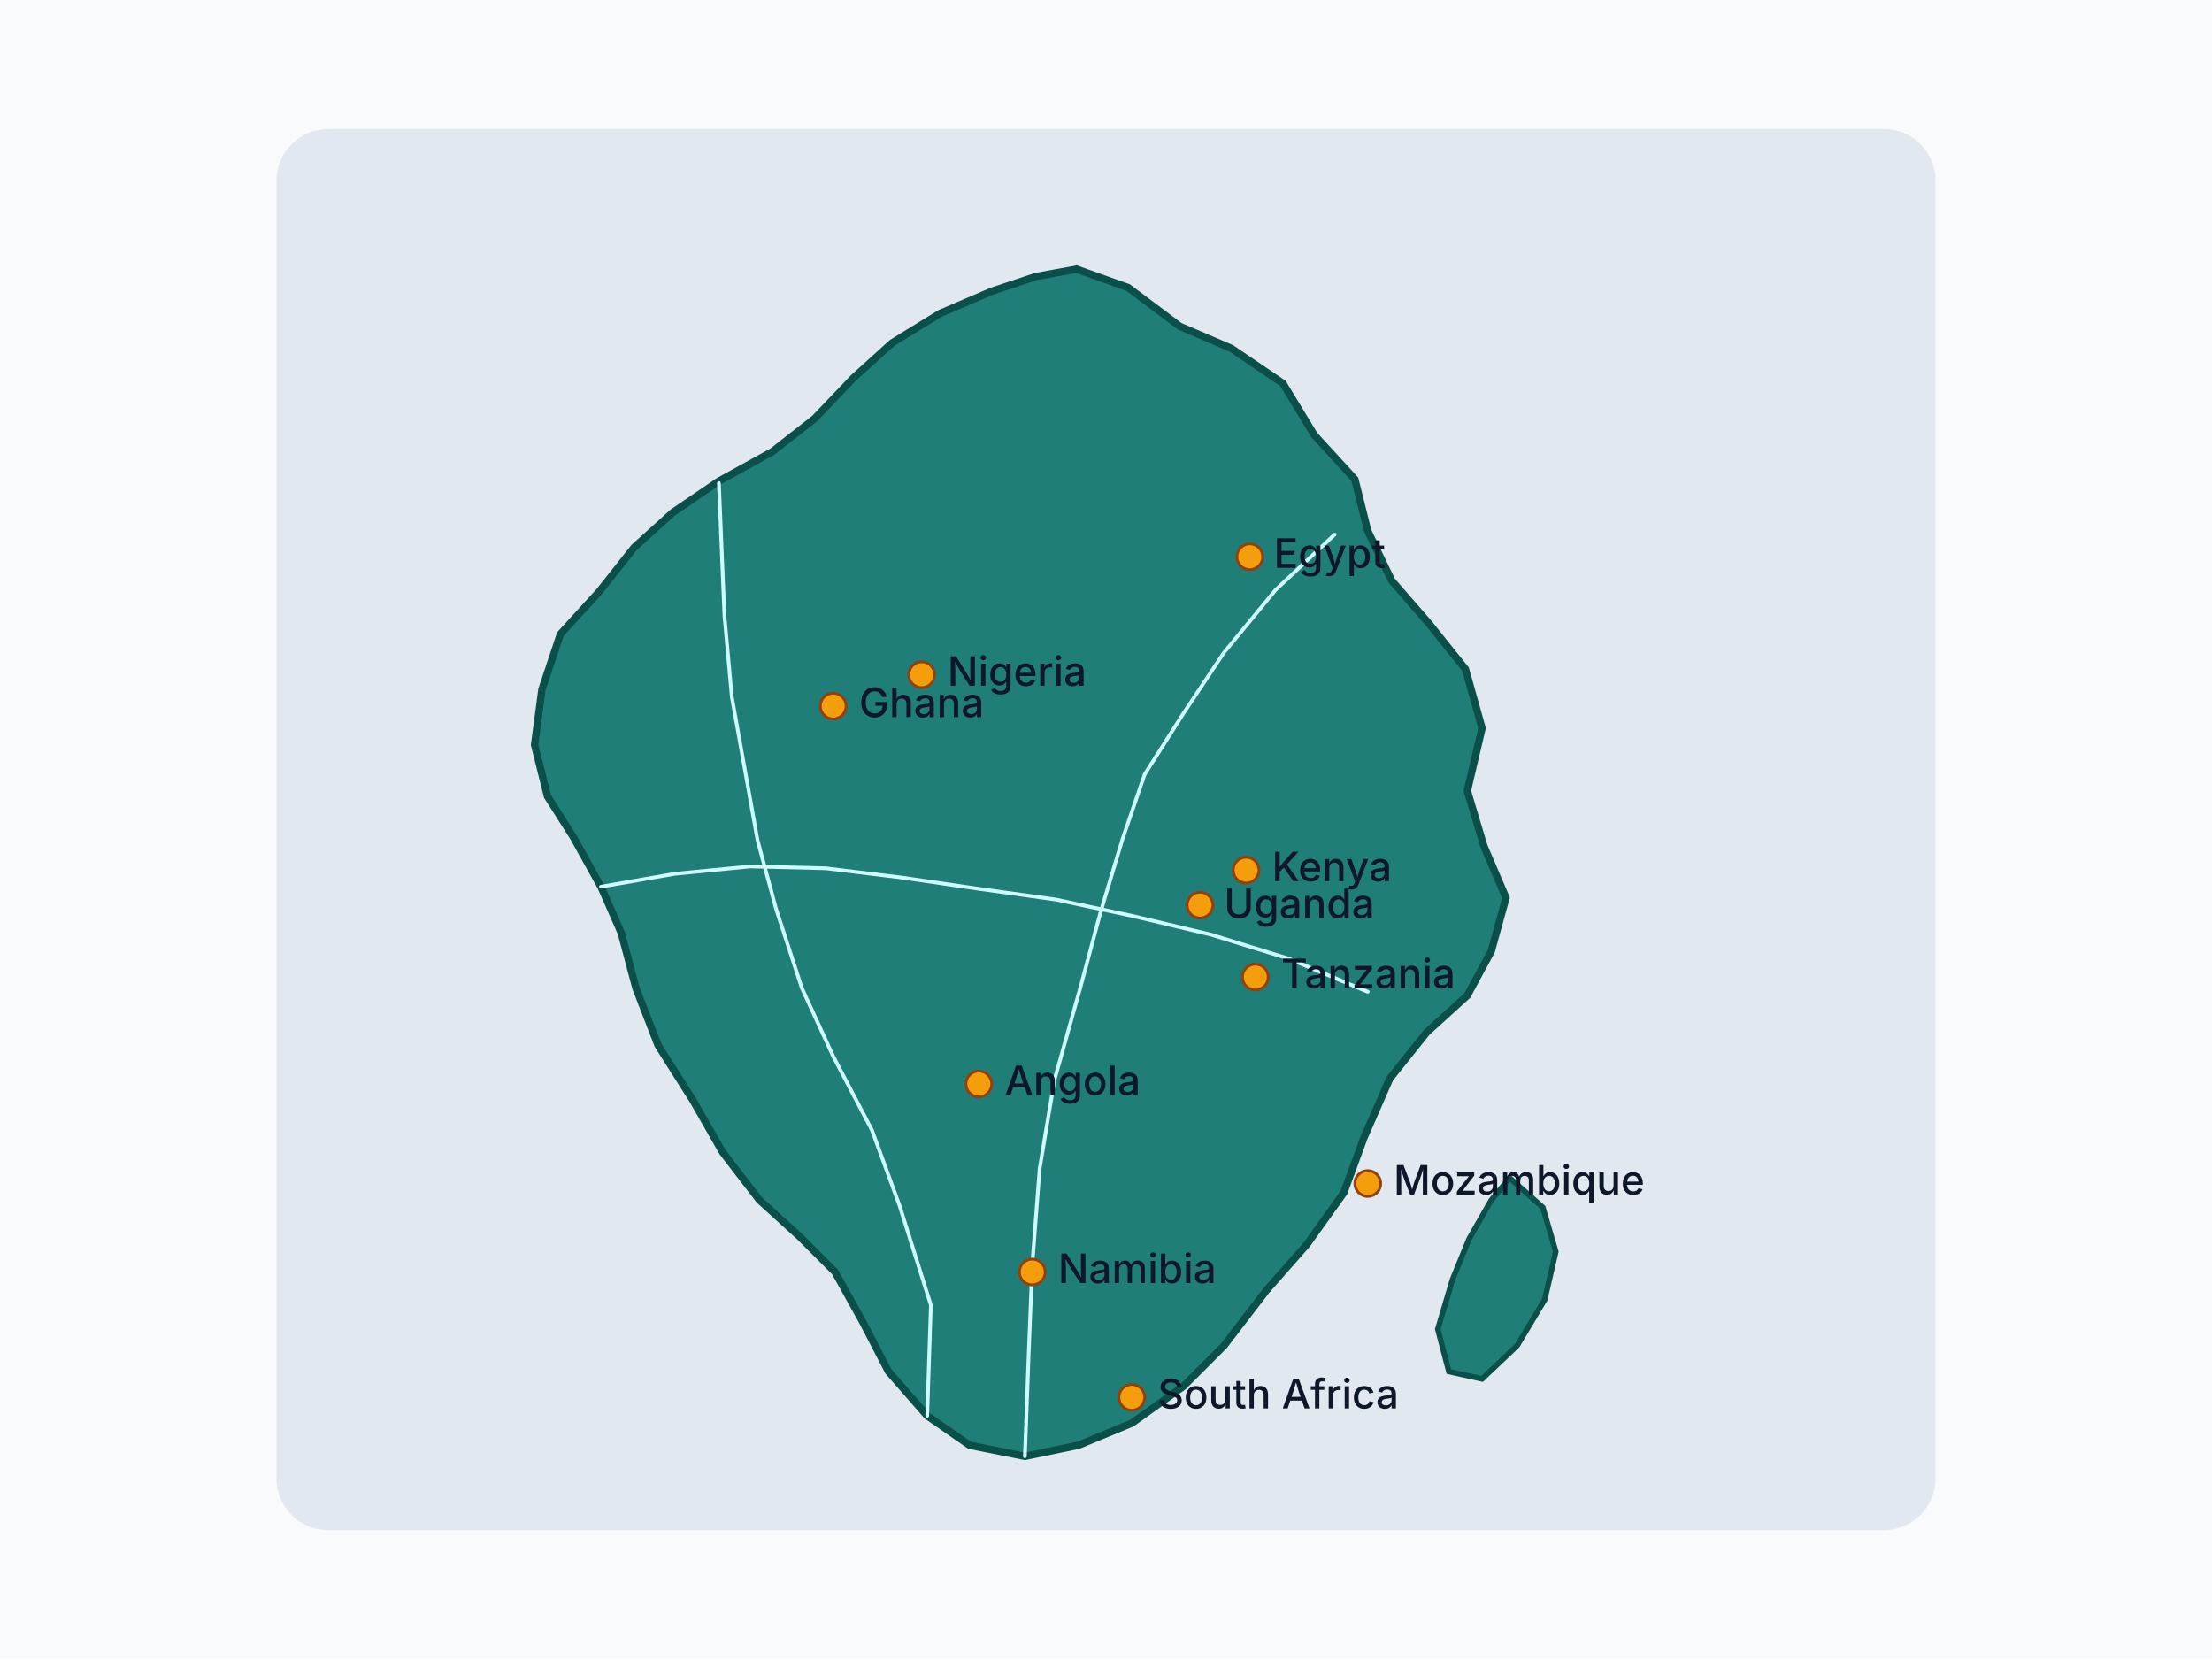
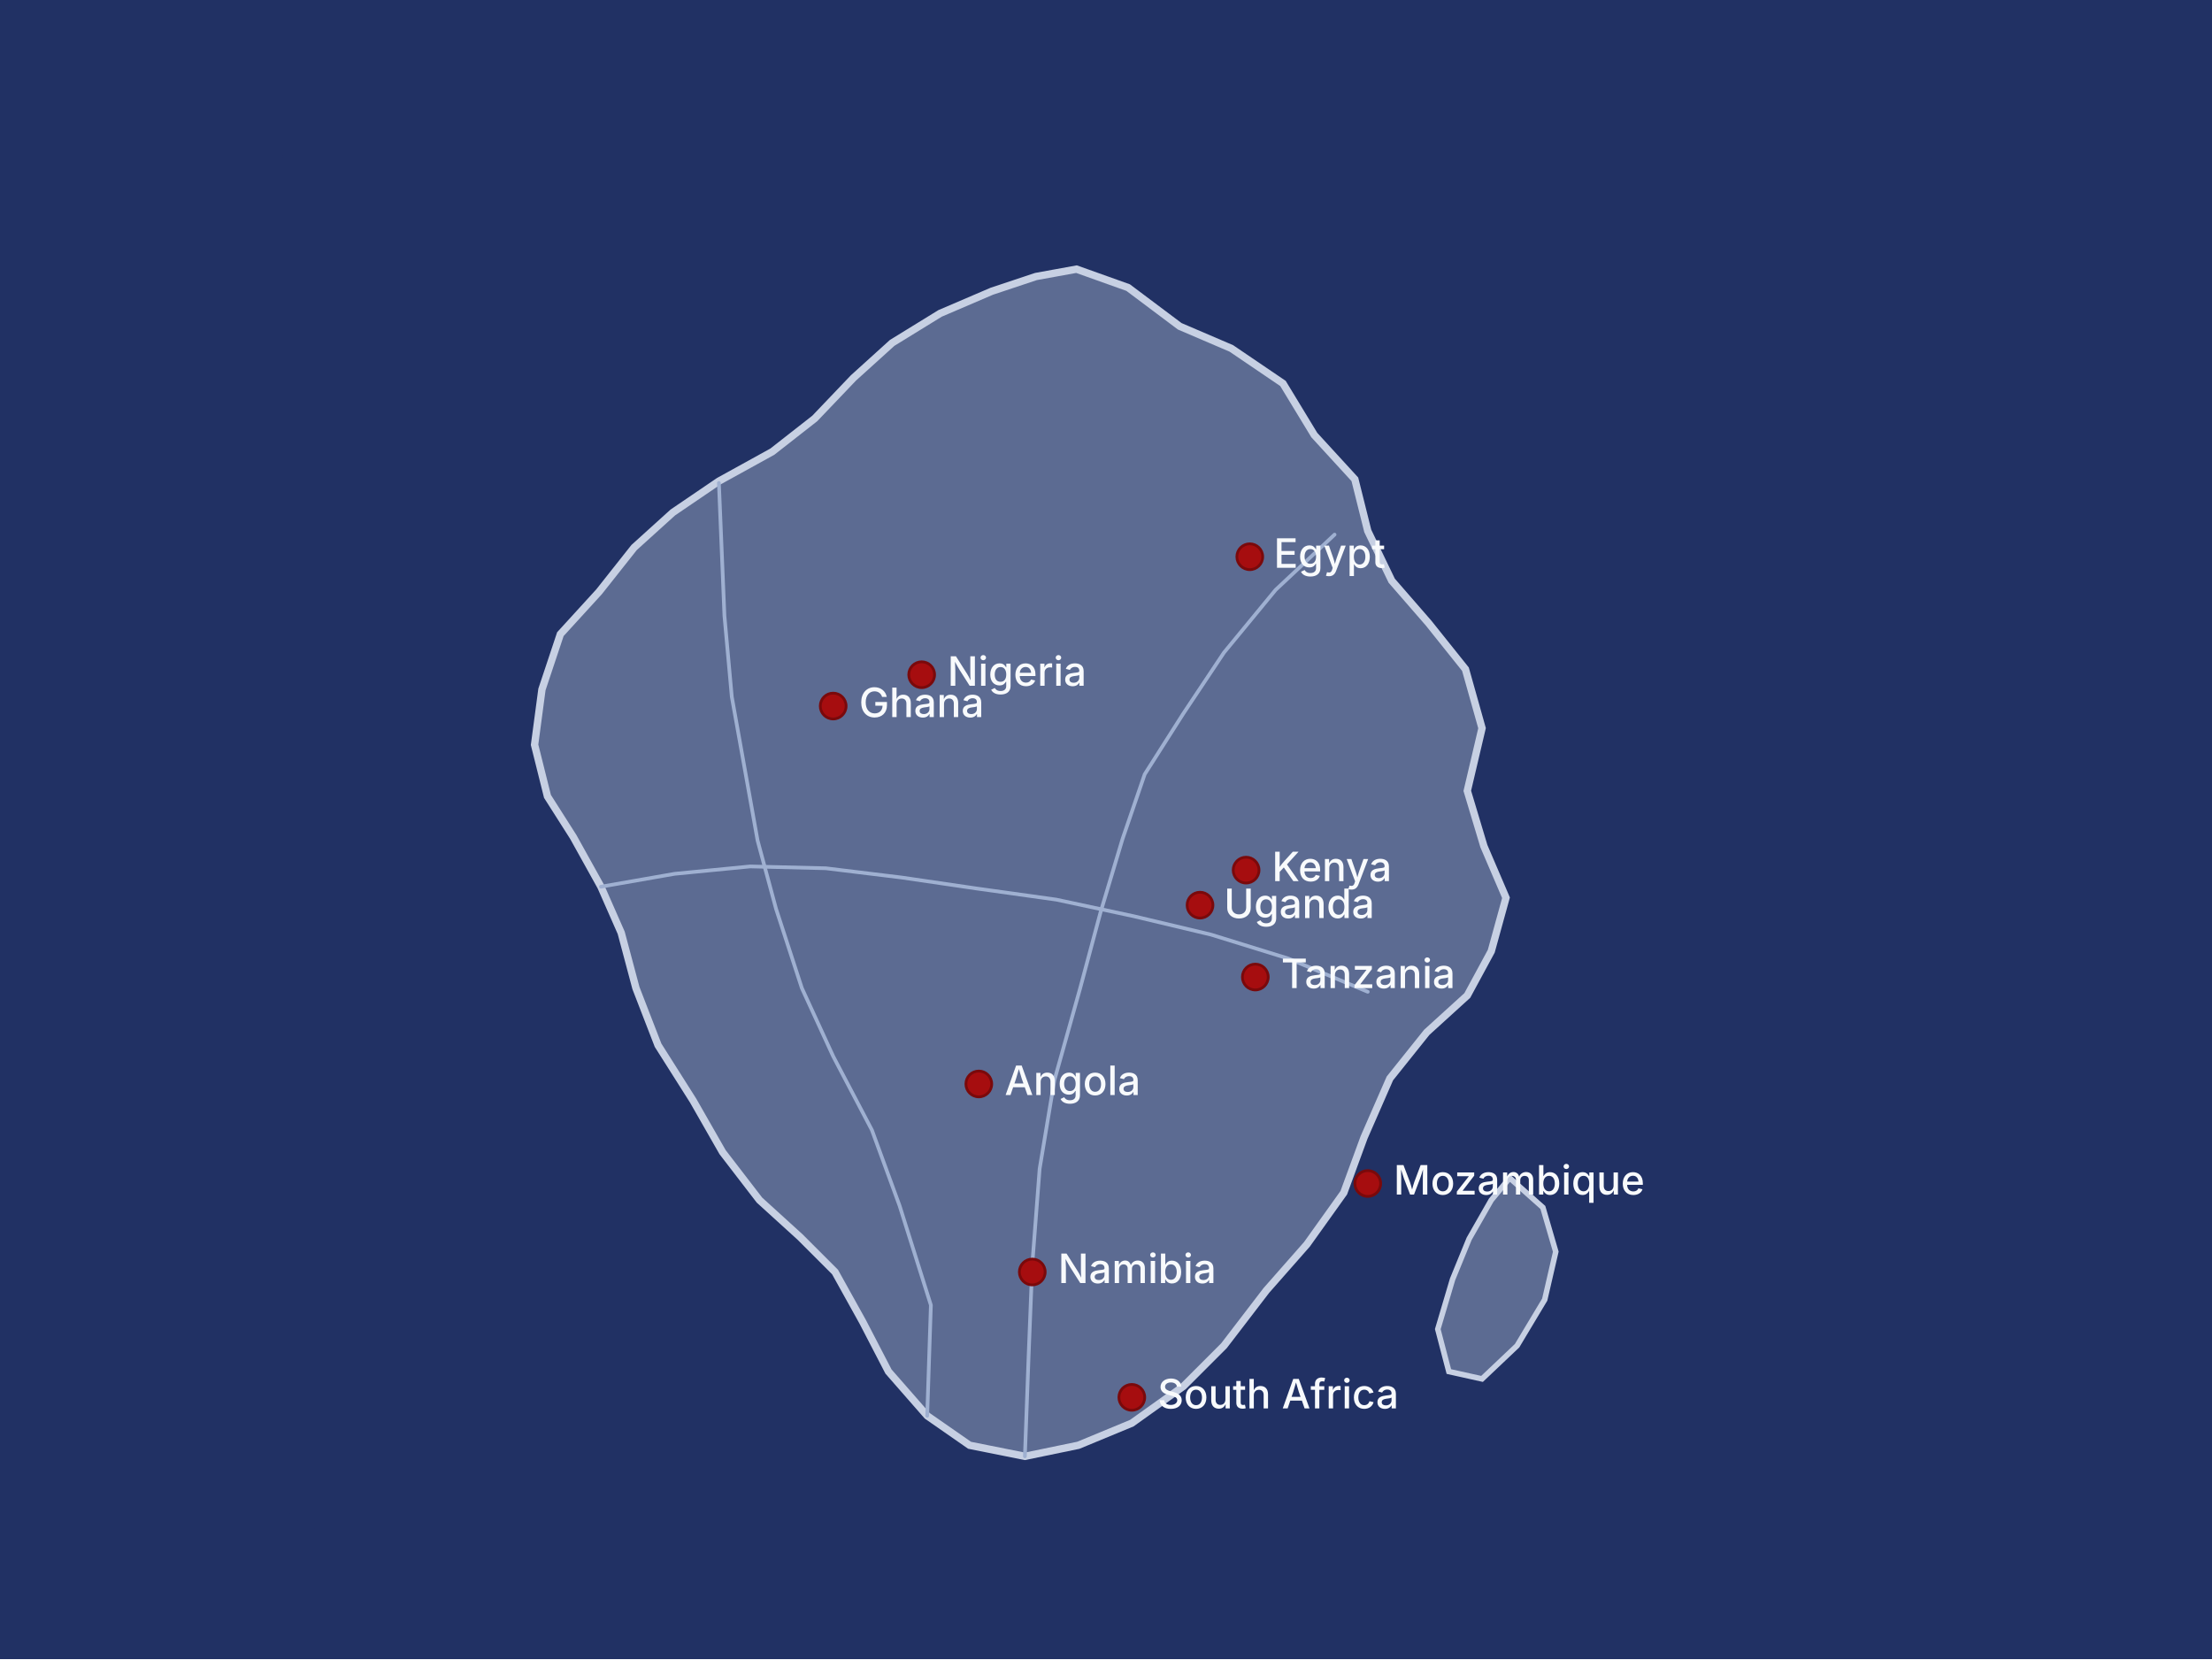
<svg xmlns="http://www.w3.org/2000/svg" width="1200" height="900" viewBox="0 0 1200 900" fill="none" role="img" aria-labelledby="title desc">
-   <rect width="1200" height="900" fill="#F8FAFC" />
-   <rect x="150" y="70" width="900" height="760" rx="28" fill="#E2E8F0" />
-   <path d="M584 146L612 156L640 177L668 189L696 208L713 236L735 260L742 288L755 315L775 338L795 363L804 395L796 429L805 459L817 487L809 516L796 540L774 560L754 585L740 617L729 647L709 675L687 700L664 730L642 752L614 772L585 784L556 790L526 784L503 768L482 744L468 717L453 690L434 671L412 651L392 625L376 597L357 567L345 536L337 506L326 481L311 454L297 432L290 404L294 374L304 344L325 321L344 297L365 278L390 261L419 245L442 227L463 205L484 186L510 170L538 158L562 150L584 146Z" fill="#0F766E" fill-opacity="0.92" stroke="#0B4F4A" stroke-width="4" />
-   <path d="M819 639L837 655L844 679L838 705L823 730L804 748L786 744L780 721L788 694L797 672L809 651L819 639Z" fill="#0F766E" fill-opacity="0.92" stroke="#0B4F4A" stroke-width="3" />
-   <path d="M503 768L505 708L488 654L473 613L452 573L435 536L421 493L411 456L404 417L397 378L393 334L390 262" stroke="#CFFAFE" stroke-width="2" stroke-linecap="round" />
-   <path d="M556 790L558 736L560 686L564 634L572 586L586 536L597 495L609 455L621 420L642 387L664 354L692 320L724 290" stroke="#CFFAFE" stroke-width="2" stroke-linecap="round" />
-   <path d="M326 481L366 474L407 470L448 471L489 476L530 482L573 488L615 497L657 507L699 520L742 538" stroke="#CFFAFE" stroke-width="2" stroke-linecap="round" />
-   <g fill="#F59E0B" stroke="#92400E" stroke-width="1.5">
+   <rect width="1200" height="900" fill="#213164" />
+   <rect x="150" y="70" width="900" height="760" rx="28" fill="#213164" />
+   <path d="M584 146L612 156L640 177L668 189L696 208L713 236L735 260L742 288L755 315L775 338L795 363L804 395L796 429L805 459L817 487L809 516L796 540L774 560L754 585L740 617L729 647L709 675L687 700L664 730L642 752L614 772L585 784L556 790L526 784L503 768L482 744L468 717L453 690L434 671L412 651L392 625L376 597L357 567L345 536L337 506L326 481L311 454L297 432L290 404L294 374L304 344L325 321L344 297L365 278L390 261L419 245L442 227L463 205L484 186L510 170L538 158L562 150L584 146Z" fill="#5F6F94" fill-opacity="0.95" stroke="#C7D0E3" stroke-width="4" />
+   <path d="M819 639L837 655L844 679L838 705L823 730L804 748L786 744L780 721L788 694L797 672L809 651L819 639Z" fill="#5F6F94" fill-opacity="0.95" stroke="#C7D0E3" stroke-width="3" />
+   <path d="M503 768L505 708L488 654L473 613L452 573L435 536L421 493L411 456L404 417L397 378L393 334L390 262" stroke="#9FB0D1" stroke-width="2" stroke-linecap="round" />
+   <path d="M556 790L558 736L560 686L564 634L572 586L586 536L597 495L609 455L621 420L642 387L664 354L692 320L724 290" stroke="#9FB0D1" stroke-width="2" stroke-linecap="round" />
+   <path d="M326 481L366 474L407 470L448 471L489 476L530 482L573 488L615 497L657 507L699 520L742 538" stroke="#9FB0D1" stroke-width="2" stroke-linecap="round" />
+   <g fill="#A60D0F" stroke="#7A090B" stroke-width="1.5">
    <circle cx="452" cy="383" r="7" />
    <circle cx="500" cy="366" r="7" />
    <circle cx="678" cy="302" r="7" />
    <circle cx="676" cy="472" r="7" />
    <circle cx="651" cy="491" r="7" />
    <circle cx="681" cy="530" r="7" />
    <circle cx="531" cy="588" r="7" />
    <circle cx="560" cy="690" r="7" />
    <circle cx="614" cy="758" r="7" />
    <circle cx="742" cy="642" r="7" />
  </g>
-   <g font-family="Inter, Arial, sans-serif" font-size="22" fill="#0F172A" font-weight="500">
+   <g font-family="Inter, Arial, sans-serif" font-size="22" fill="#F8FAFC" font-weight="500">
    <text x="466" y="389">Ghana</text>
    <text x="514" y="372">Nigeria</text>
    <text x="691" y="308">Egypt</text>
    <text x="690" y="478">Kenya</text>
    <text x="664" y="498">Uganda</text>
    <text x="695" y="536">Tanzania</text>
    <text x="545" y="594">Angola</text>
    <text x="574" y="696">Namibia</text>
    <text x="628" y="764">South Africa</text>
    <text x="756" y="648">Mozambique</text>
  </g>
</svg>
